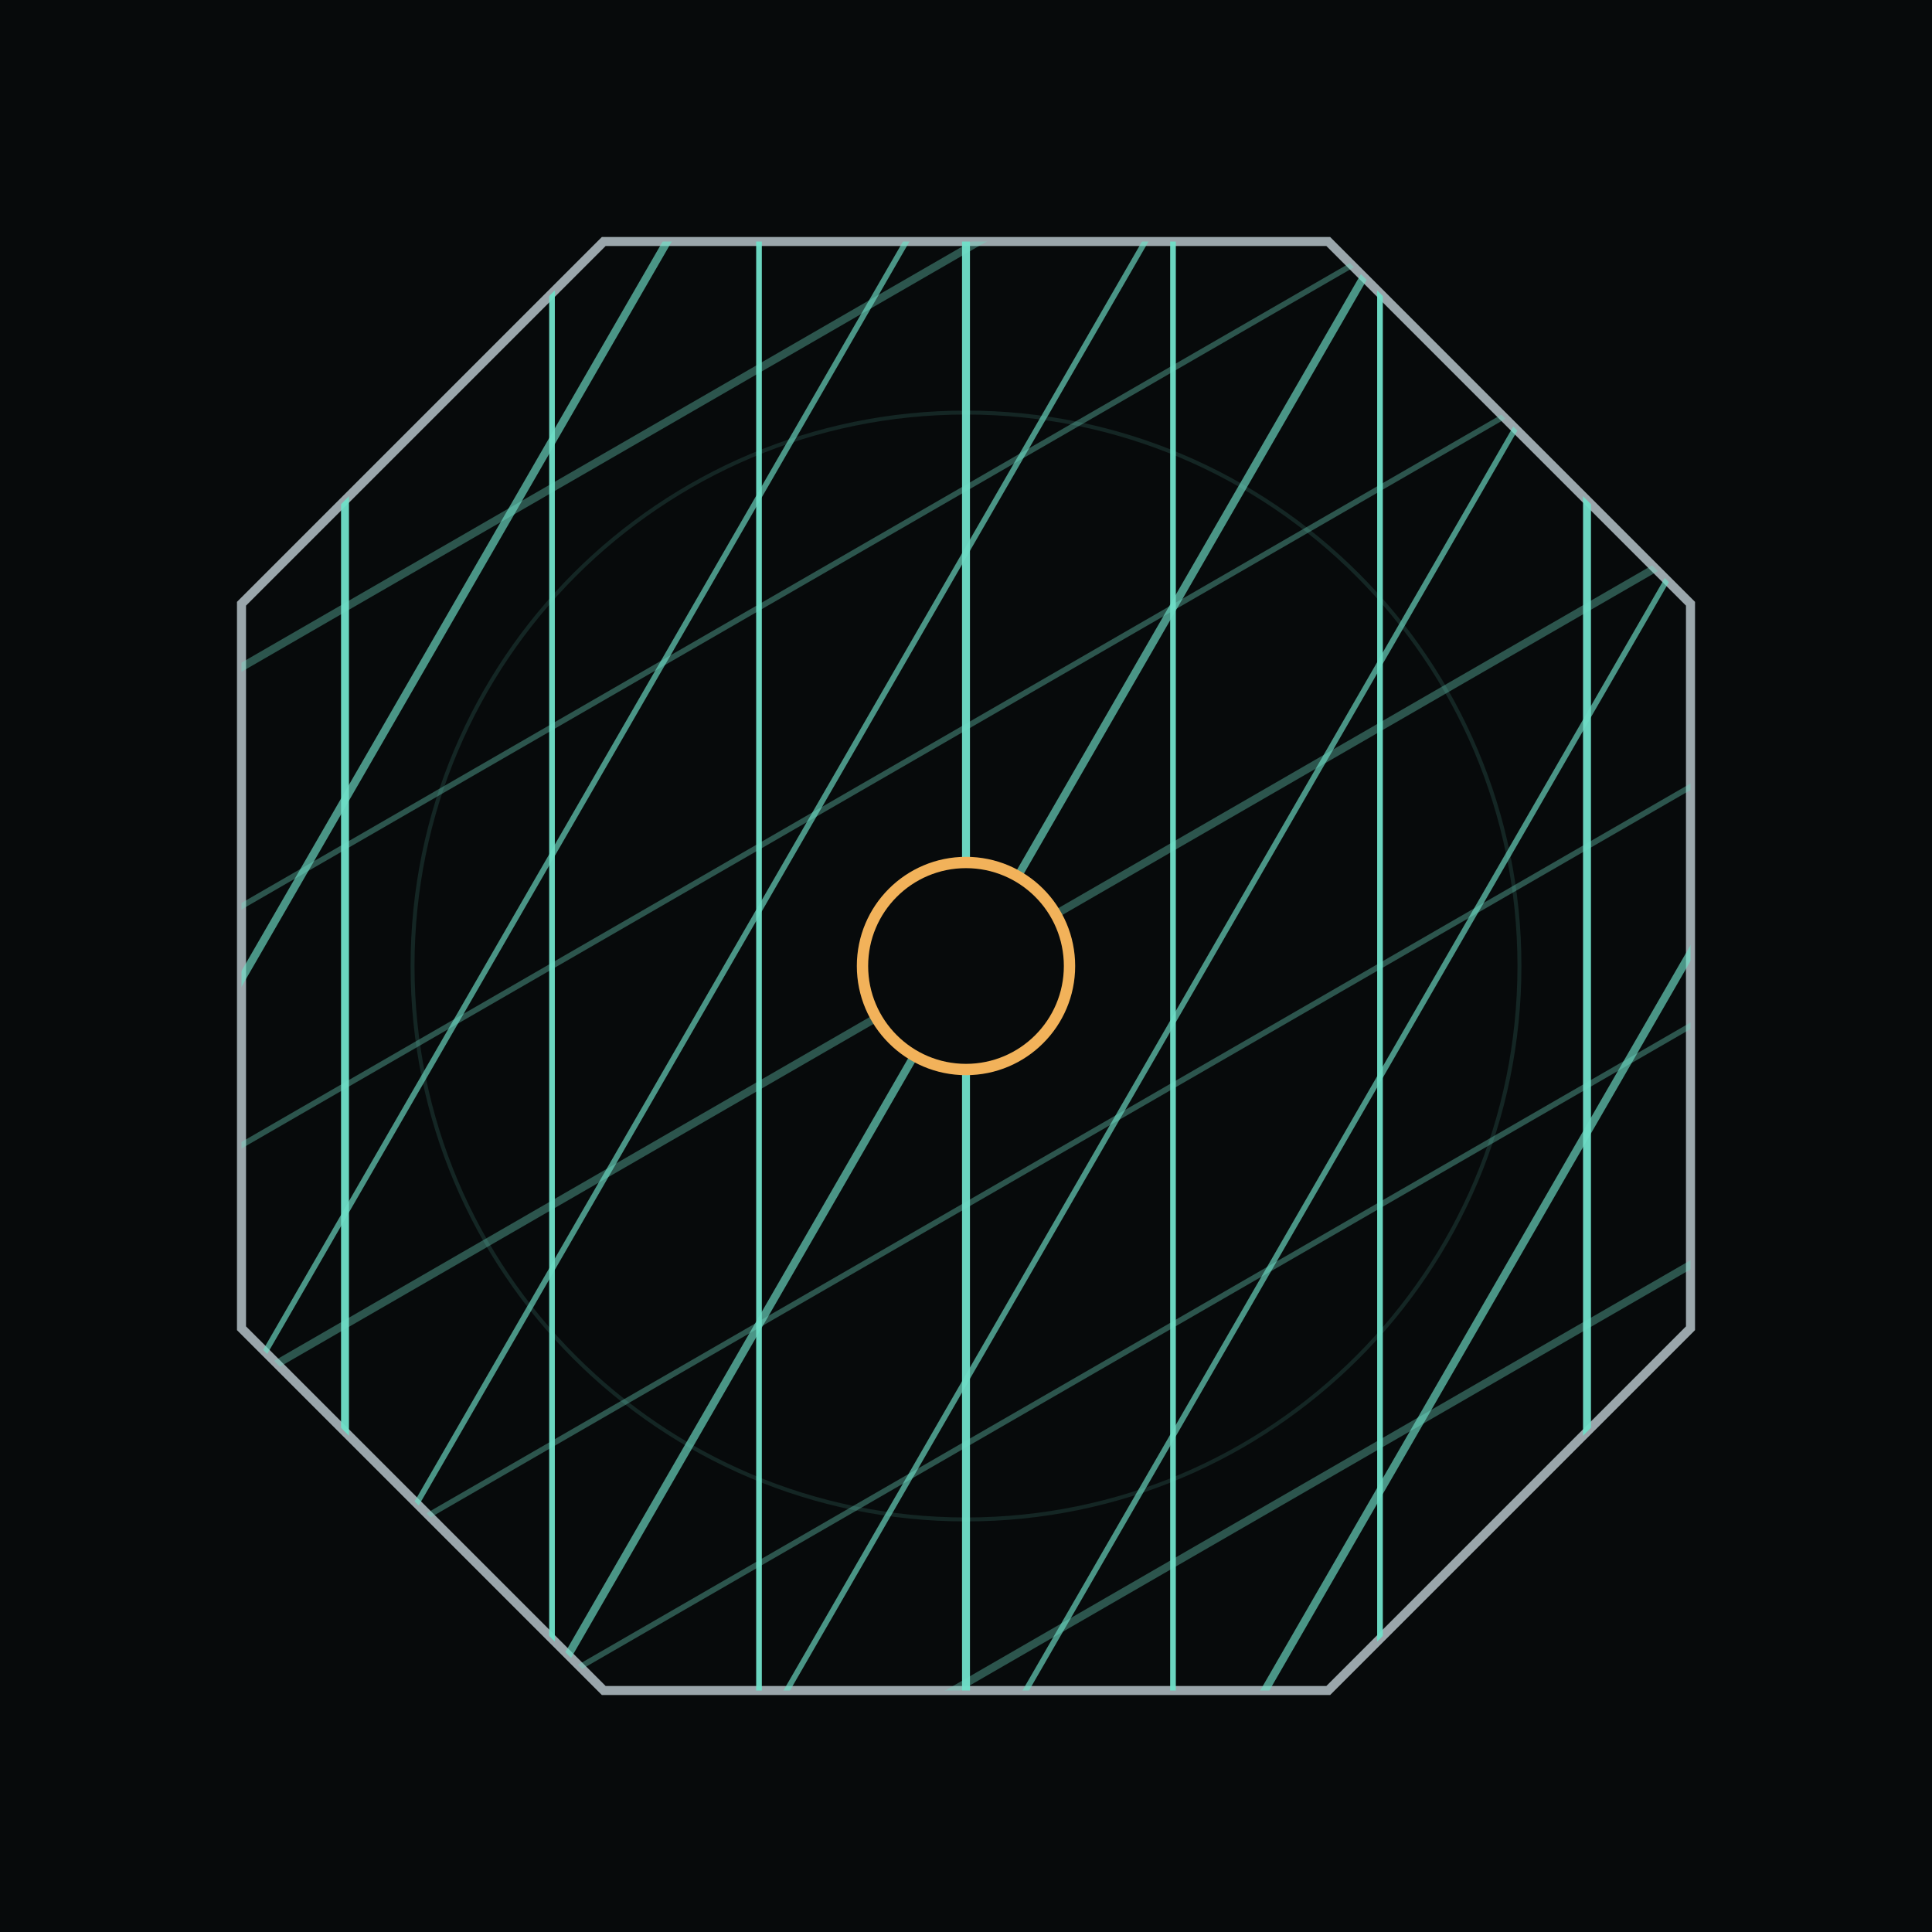
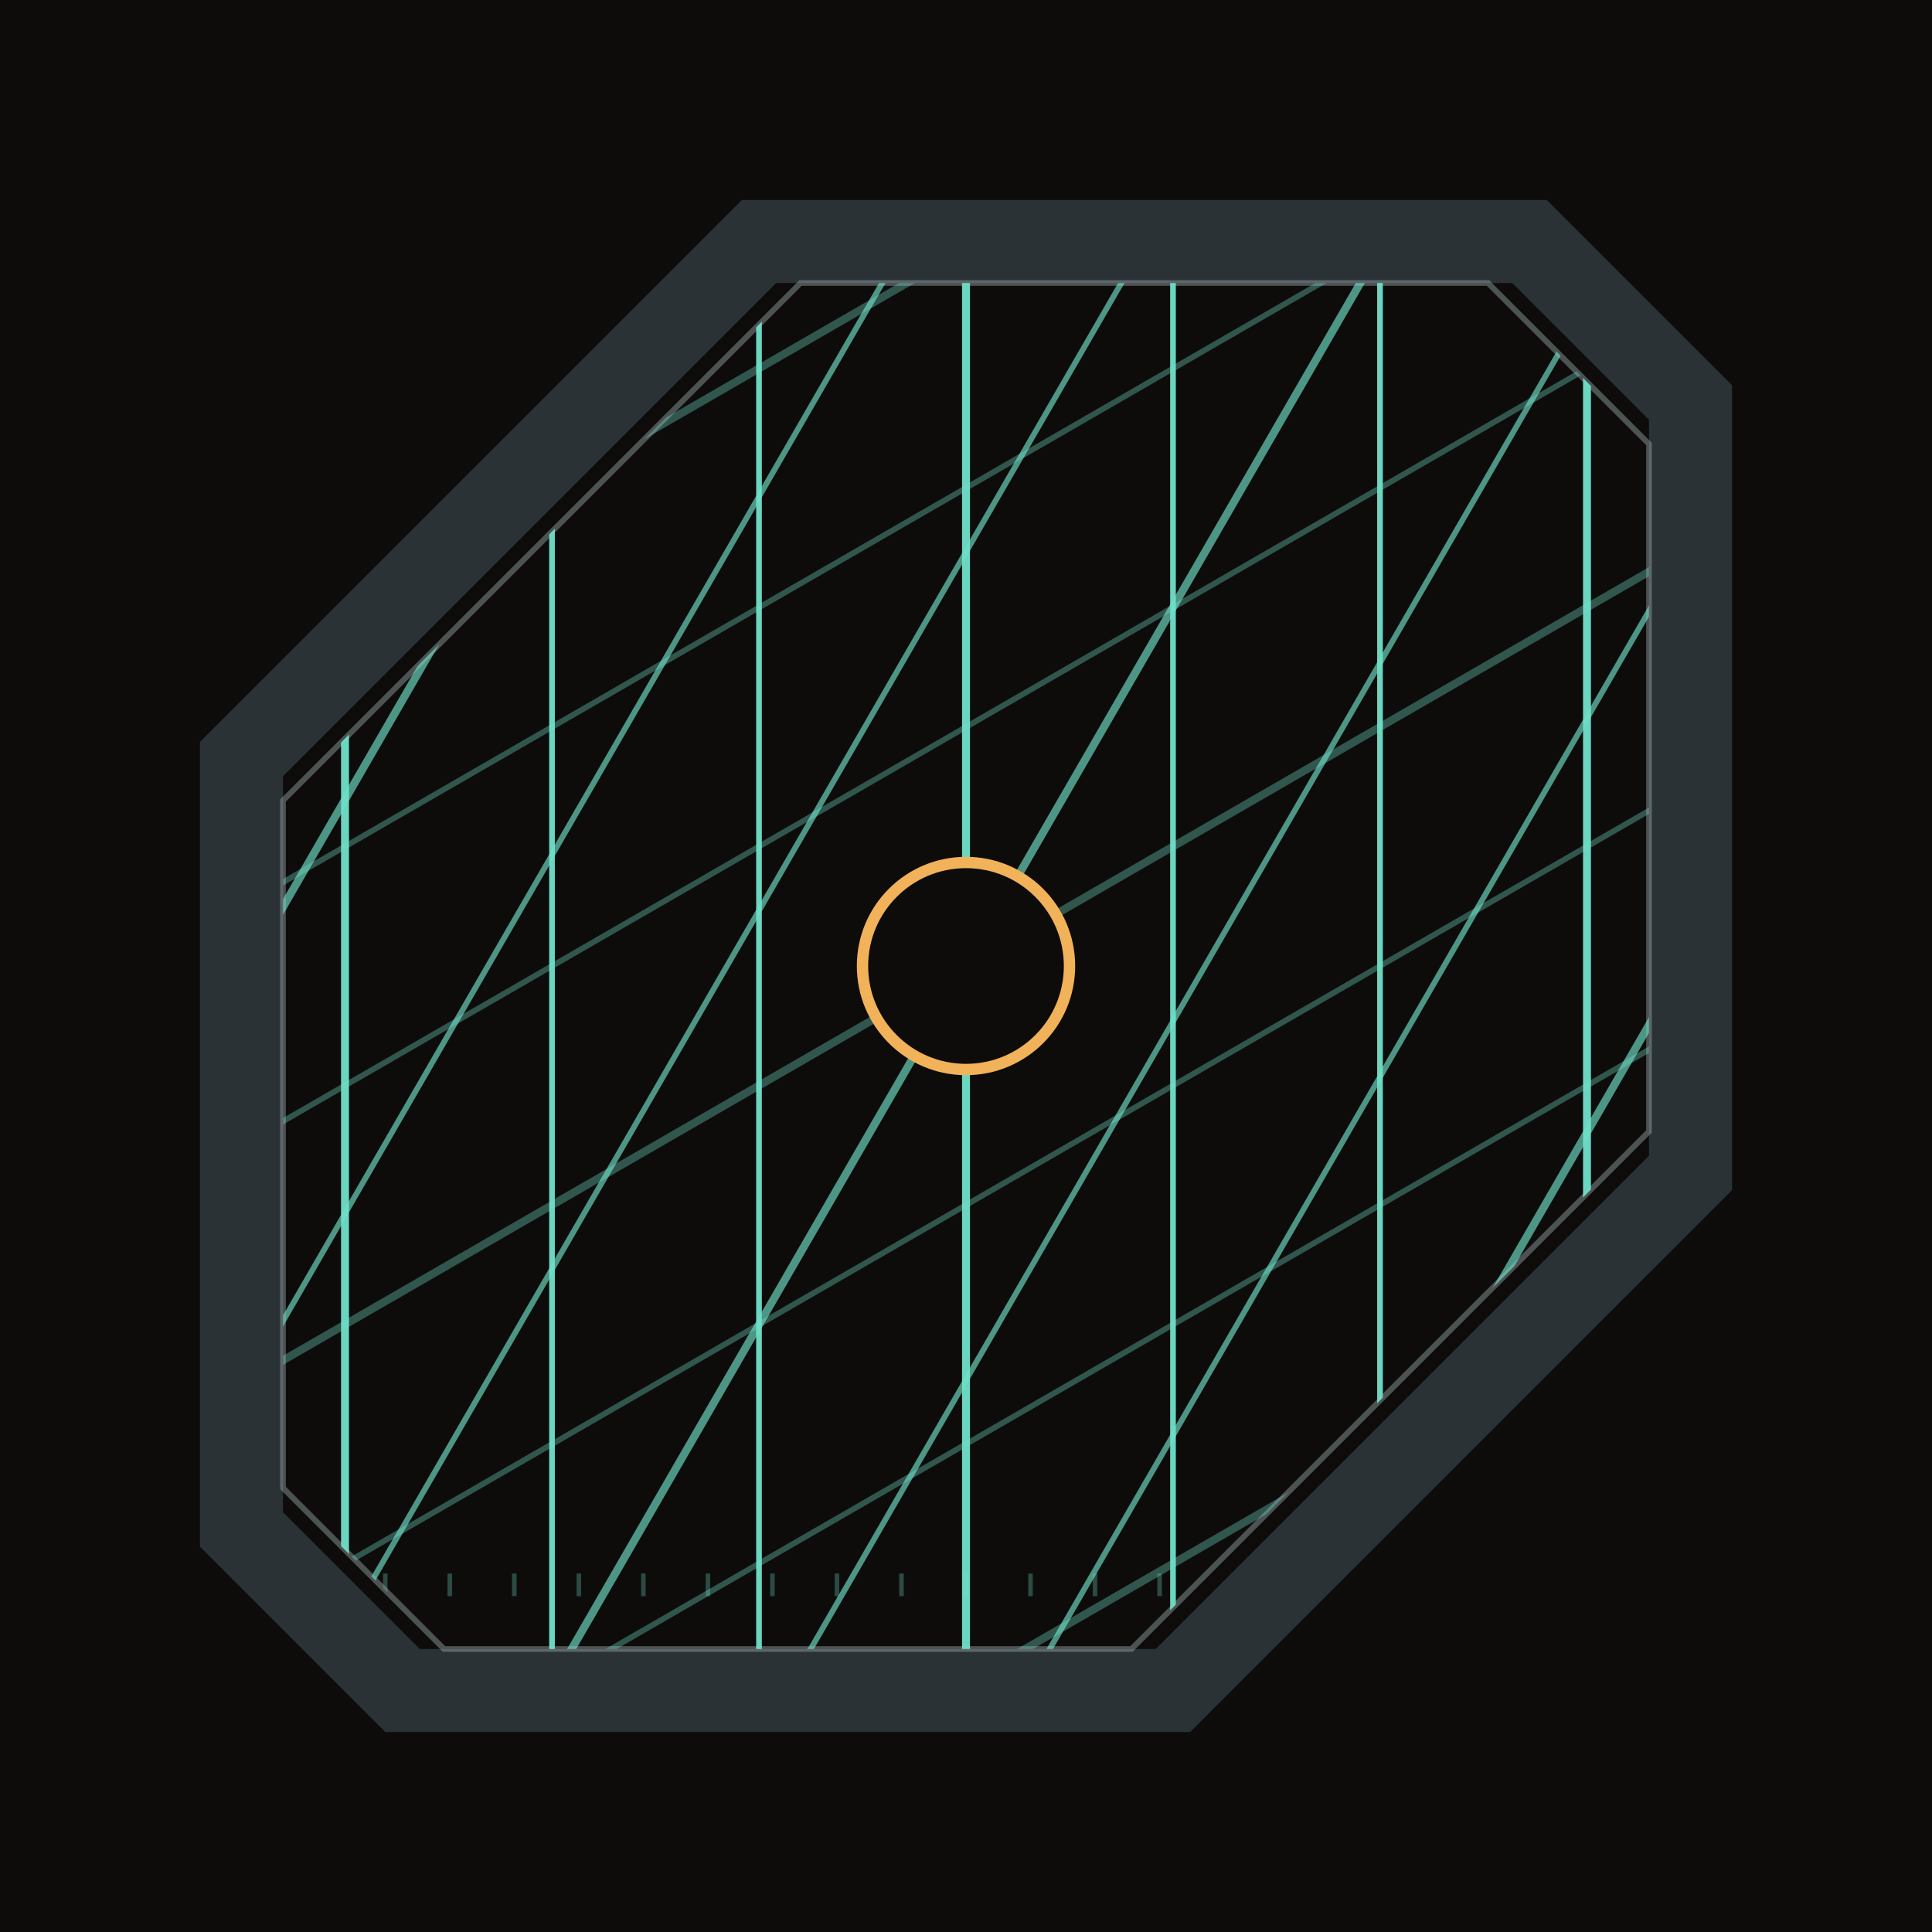
<svg xmlns="http://www.w3.org/2000/svg" width="512" height="512" viewBox="0 0 512 512">
  <defs>
    <clipPath id="box">
-       <path d="M160.0,64.0 L352.0,64.0 L448.0,160.0 L448.0,352.0 L352.0,448.0 L160.0,448.0 L64.0,352.0 L64.0,160.0 Z" />
+       <path d="M212.143,75.0 L394.333,75.0 L437.0,117.667 L437.0,299.857 L299.857,437.0 L117.667,437.0 L75.0,394.333 L75.0,212.143 Z" />
    </clipPath>
  </defs>
-   <rect width="512" height="512" fill="#070a0b" />
+   <rect width="512" height="512" fill="#0e0c0b" />
+   <g clip-path="url(#box)" stroke="#6fe0c8" stroke-width="1.2" opacity="0.30" fill="none">
+     <path d="M85.00,423.00 v-12" />
+     <path d="M102.10,423.00 v-6" />
+     <path d="M119.20,423.00 v-6" />
+     <path d="M136.30,423.00 v-6" />
+     <path d="M153.40,423.00 v-6" />
+     <path d="M170.50,423.00 v-6" />
+     <path d="M187.60,423.00 v-6" />
+     <path d="M204.70,423.00 v-6" />
+     <path d="M221.80,423.00 v-6" />
+     <path d="M238.90,423.00 v-6" />
+     <path d="M256.00,423.00 v-6" />
+     <path d="M273.10,423.00 v-6" />
+     <path d="M290.20,423.00 v-6" />
+     <path d="M307.30,423.00 v-6" />
+     <path d="M324.40,423.00 v-6" />
+     <path d="M341.50,423.00 v-6" />
+     <path d="M358.60,423.00 v-6" />
+     <path d="M375.70,423.00 v-6" />
+     <path d="M392.80,423.00 v-6" />
+     <path d="M409.90,423.00 v-6" />
+     <path d="M427.00,423.00 v-12" />
+   </g>
  <g clip-path="url(#box)" opacity="0.13" stroke="#6fe0c8" stroke-width="1.05" fill="none">
    <circle cx="256.0" cy="256.0" r="237.33" />
-     <circle cx="256.0" cy="256.0" r="146.67" />
  </g>
-   <path d="M160.0,64.0 L352.0,64.0 L448.0,160.0 L448.0,352.0 L352.0,448.0 L160.0,448.0 L64.0,352.0 L64.0,160.0 Z" fill="none" stroke="#9aa6ab" stroke-width="2.4" />
+   <path d="M201.143,64.0 L405.333,64.0 L448.0,106.667 L448.0,310.857 L310.857,448.0 L106.667,448.0 L64.0,405.333 L64.0,201.143 Z" fill="none" stroke="#2a3236" stroke-width="22.0" stroke-linejoin="miter" />
+   <path d="M212.143,75.0 L394.333,75.0 L437.0,117.667 L437.0,299.857 L299.857,437.0 L117.667,437.0 L75.0,394.333 L75.0,212.143 Z" fill="none" stroke="#9aa6ab" stroke-width="1.5" opacity="0.45" />
  <g clip-path="url(#box)" stroke="#6fe0c8" fill="none">
    <g transform="rotate(0 256.0 256.0)" opacity="0.95">
      <path d="M91.429,-128.0 V640.0" stroke-width="2.1" />
      <path d="M146.286,-128.0 V640.0" stroke-width="1.5" />
      <path d="M201.143,-128.0 V640.0" stroke-width="1.5" />
      <path d="M256.0,-128.0 V640.0" stroke-width="2.1" />
      <path d="M310.857,-128.0 V640.0" stroke-width="1.5" />
      <path d="M365.714,-128.0 V640.0" stroke-width="1.5" />
      <path d="M420.571,-128.0 V640.0" stroke-width="2.1" />
    </g>
    <g transform="rotate(30 256.0 256.0)" opacity="0.65">
      <path d="M91.429,-128.0 V640.0" stroke-width="2.1" />
      <path d="M146.286,-128.0 V640.0" stroke-width="1.5" />
      <path d="M201.143,-128.0 V640.0" stroke-width="1.5" />
      <path d="M256.0,-128.0 V640.0" stroke-width="2.1" />
      <path d="M310.857,-128.0 V640.0" stroke-width="1.5" />
      <path d="M365.714,-128.0 V640.0" stroke-width="1.5" />
      <path d="M420.571,-128.0 V640.0" stroke-width="2.1" />
    </g>
    <g transform="rotate(60 256.0 256.0)" opacity="0.35">
      <path d="M91.429,-128.0 V640.0" stroke-width="2.1" />
      <path d="M146.286,-128.0 V640.0" stroke-width="1.5" />
      <path d="M201.143,-128.0 V640.0" stroke-width="1.5" />
      <path d="M256.0,-128.0 V640.0" stroke-width="2.1" />
      <path d="M310.857,-128.0 V640.0" stroke-width="1.5" />
      <path d="M365.714,-128.0 V640.0" stroke-width="1.5" />
      <path d="M420.571,-128.0 V640.0" stroke-width="2.1" />
    </g>
  </g>
-   <circle cx="256.0" cy="256.0" r="27.43" fill="#070a0b" stroke="#f2b25a" stroke-width="3.0" />
+   <circle cx="256.0" cy="256.0" r="27.43" fill="#0e0c0b" stroke="#f2b25a" stroke-width="3.0" />
</svg>
